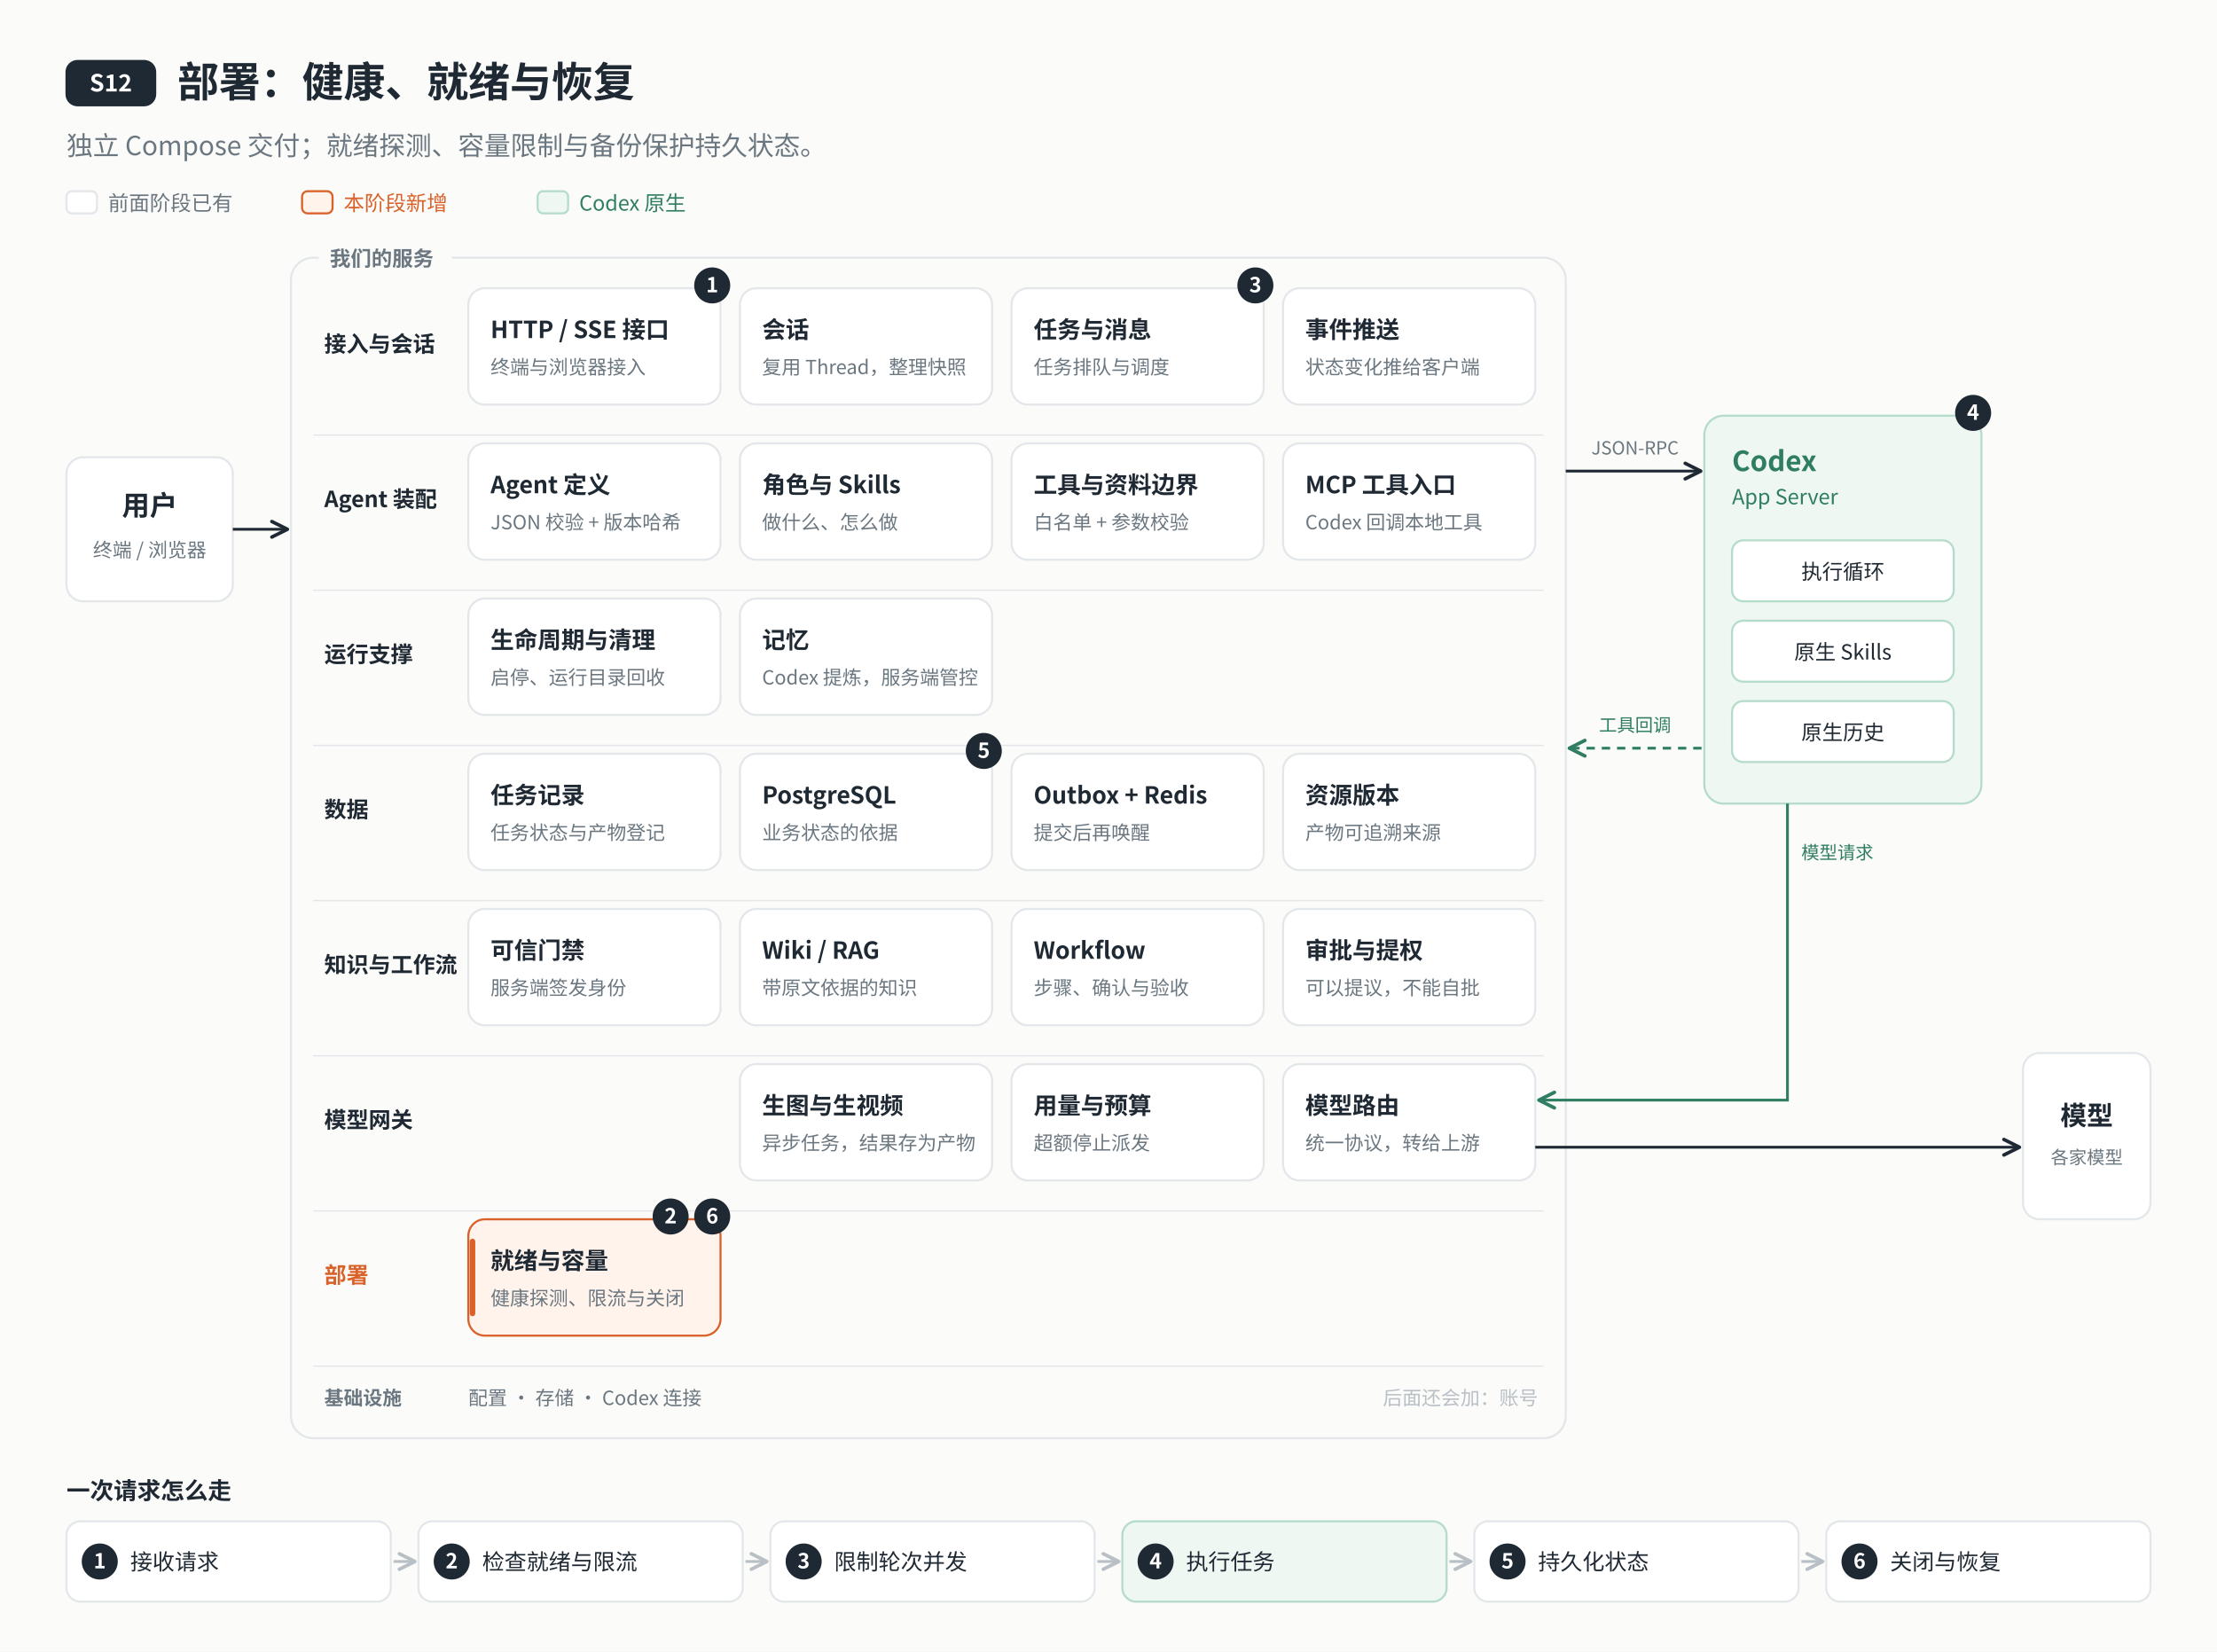
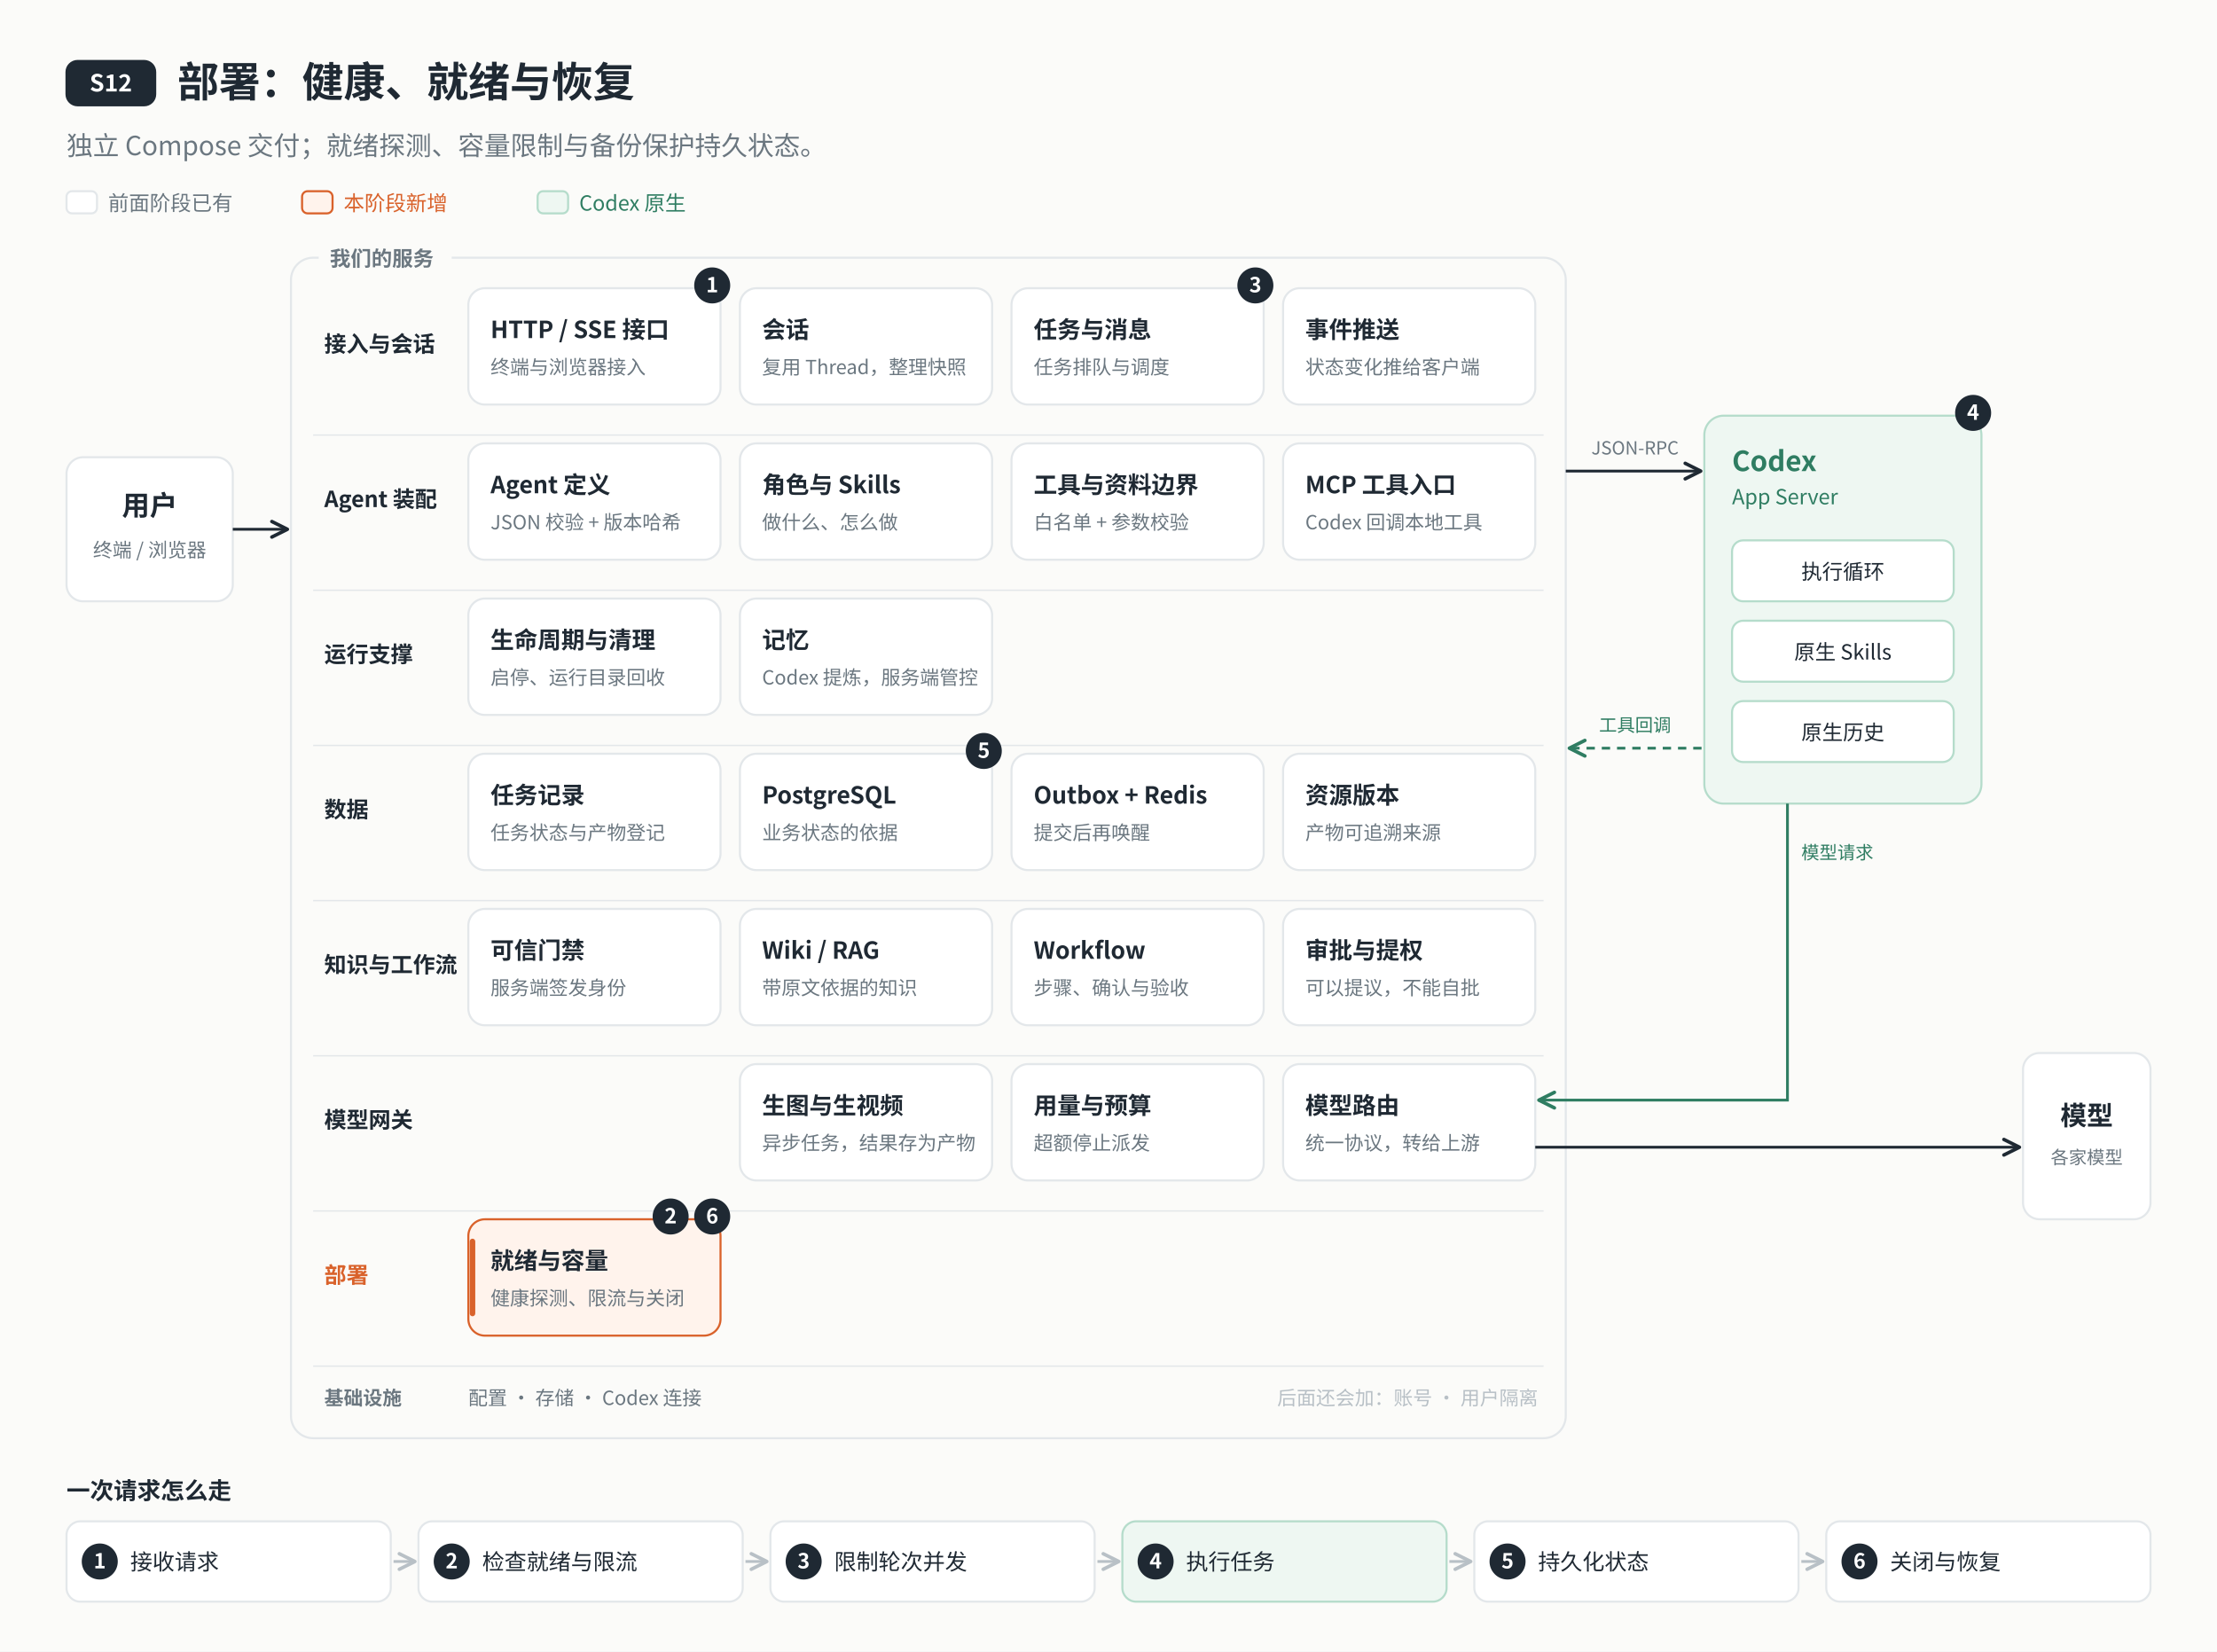
<svg xmlns="http://www.w3.org/2000/svg" width="1600" height="1192" viewBox="0 0 1600 1192" role="img" aria-labelledby="title desc">
  <defs>
    <marker id="mB8C0C6" viewBox="0 0 10 10" refX="8" refY="5" markerWidth="7" markerHeight="7" orient="auto-start-reverse">
      <path d="M1 1 L9 5 L1 9" fill="none" stroke="#B8C0C6" stroke-width="1.8" stroke-linecap="round" stroke-linejoin="round" />
    </marker>
    <marker id="m1F2933" viewBox="0 0 10 10" refX="8" refY="5" markerWidth="7" markerHeight="7" orient="auto-start-reverse">
      <path d="M1 1 L9 5 L1 9" fill="none" stroke="#1F2933" stroke-width="1.8" stroke-linecap="round" stroke-linejoin="round" />
    </marker>
    <marker id="m2F7D62" viewBox="0 0 10 10" refX="8" refY="5" markerWidth="7" markerHeight="7" orient="auto-start-reverse">
      <path d="M1 1 L9 5 L1 9" fill="none" stroke="#2F7D62" stroke-width="1.8" stroke-linecap="round" stroke-linejoin="round" />
    </marker>
  </defs>
  <g font-family="PingFang SC, Microsoft YaHei, Noto Sans CJK SC, sans-serif">
    <rect x="0" y="0" width="1600" height="1192" fill="#FBFBF9" />
    <rect x="48" y="44" width="64" height="32" rx="8" fill="#1F2933" stroke="#1F2933" stroke-width="1.5" />
    <text x="80" y="66" font-size="17" fill="#fff" font-weight="700" text-anchor="middle">S12</text>
    <text x="128" y="70" font-size="30" fill="#1F2933" font-weight="700" text-anchor="start">部署：健康、就绪与恢复</text>
    <text x="48" y="112" font-size="19" fill="#6B7780" font-weight="400" text-anchor="start">独立 Compose 交付；就绪探测、容量限制与备份保护持久状态。</text>
    <rect x="48" y="138" width="22" height="16" rx="4" fill="#FFFFFF" stroke="#E3E7EA" stroke-width="1.5" />
    <text x="78" y="152" font-size="15" fill="#6B7780" font-weight="400" text-anchor="start">前面阶段已有</text>
    <rect x="218" y="138" width="22" height="16" rx="4" fill="#FFF3EC" stroke="#D9622B" stroke-width="1.5" />
    <text x="248" y="152" font-size="15" fill="#D9622B" font-weight="400" text-anchor="start">本阶段新增</text>
    <rect x="388" y="138" width="22" height="16" rx="4" fill="#EEF7F2" stroke="#B5DCCB" stroke-width="1.5" />
    <text x="418" y="152" font-size="15" fill="#2F7D62" font-weight="400" text-anchor="start">Codex 原生</text>
    <rect x="48" y="330" width="120" height="104" rx="12" fill="#FFFFFF" stroke="#E3E7EA" stroke-width="1.5" />
    <text x="108" y="372" font-size="20" fill="#1F2933" font-weight="600" text-anchor="middle">用户</text>
    <text x="108" y="402" font-size="14" fill="#6B7780" font-weight="400" text-anchor="middle">终端 / 浏览器</text>
    <rect x="210" y="186" width="920" height="852" rx="16" fill="none" stroke="#E3E7EA" stroke-width="1.5" />
    <rect x="230" y="175" width="96" height="22" fill="#FBFBF9" />
    <text x="238" y="192" font-size="15" fill="#6B7780" font-weight="600" text-anchor="start">我们的服务</text>
    <text x="234" y="254" font-size="16" fill="#1F2933" font-weight="600" text-anchor="start">接入与会话</text>
    <rect x="338" y="208" width="182" height="84" rx="12" fill="#FFFFFF" stroke="#E3E7EA" stroke-width="1.5" />
    <text x="354" y="244" font-size="17" fill="#1F2933" font-weight="600" text-anchor="start">HTTP / SSE 接口</text>
    <text x="354" y="270" font-size="14" fill="#6B7780" font-weight="400" text-anchor="start">终端与浏览器接入</text>
    <rect x="534" y="208" width="182" height="84" rx="12" fill="#FFFFFF" stroke="#E3E7EA" stroke-width="1.5" />
    <text x="550" y="244" font-size="17" fill="#1F2933" font-weight="600" text-anchor="start">会话</text>
    <text x="550" y="270" font-size="14" fill="#6B7780" font-weight="400" text-anchor="start">复用 Thread，整理快照</text>
    <rect x="730" y="208" width="182" height="84" rx="12" fill="#FFFFFF" stroke="#E3E7EA" stroke-width="1.5" />
    <text x="746" y="244" font-size="17" fill="#1F2933" font-weight="600" text-anchor="start">任务与消息</text>
    <text x="746" y="270" font-size="14" fill="#6B7780" font-weight="400" text-anchor="start">任务排队与调度</text>
    <rect x="926" y="208" width="182" height="84" rx="12" fill="#FFFFFF" stroke="#E3E7EA" stroke-width="1.5" />
    <text x="942" y="244" font-size="17" fill="#1F2933" font-weight="600" text-anchor="start">事件推送</text>
    <text x="942" y="270" font-size="14" fill="#6B7780" font-weight="400" text-anchor="start">状态变化推给客户端</text>
    <text x="234" y="366" font-size="16" fill="#1F2933" font-weight="600" text-anchor="start">Agent 装配</text>
    <line x1="226" y1="314" x2="1114" y2="314" stroke="#E3E7EA" stroke-width="1" />
    <rect x="338" y="320" width="182" height="84" rx="12" fill="#FFFFFF" stroke="#E3E7EA" stroke-width="1.5" />
    <text x="354" y="356" font-size="17" fill="#1F2933" font-weight="600" text-anchor="start">Agent 定义</text>
    <text x="354" y="382" font-size="14" fill="#6B7780" font-weight="400" text-anchor="start">JSON 校验 + 版本哈希</text>
    <rect x="534" y="320" width="182" height="84" rx="12" fill="#FFFFFF" stroke="#E3E7EA" stroke-width="1.5" />
    <text x="550" y="356" font-size="17" fill="#1F2933" font-weight="600" text-anchor="start">角色与 Skills</text>
    <text x="550" y="382" font-size="14" fill="#6B7780" font-weight="400" text-anchor="start">做什么、怎么做</text>
    <rect x="730" y="320" width="182" height="84" rx="12" fill="#FFFFFF" stroke="#E3E7EA" stroke-width="1.5" />
    <text x="746" y="356" font-size="17" fill="#1F2933" font-weight="600" text-anchor="start">工具与资料边界</text>
    <text x="746" y="382" font-size="14" fill="#6B7780" font-weight="400" text-anchor="start">白名单 + 参数校验</text>
    <rect x="926" y="320" width="182" height="84" rx="12" fill="#FFFFFF" stroke="#E3E7EA" stroke-width="1.5" />
    <text x="942" y="356" font-size="17" fill="#1F2933" font-weight="600" text-anchor="start">MCP 工具入口</text>
    <text x="942" y="382" font-size="14" fill="#6B7780" font-weight="400" text-anchor="start">Codex 回调本地工具</text>
    <text x="234" y="478" font-size="16" fill="#1F2933" font-weight="600" text-anchor="start">运行支撑</text>
    <line x1="226" y1="426" x2="1114" y2="426" stroke="#E3E7EA" stroke-width="1" />
    <rect x="338" y="432" width="182" height="84" rx="12" fill="#FFFFFF" stroke="#E3E7EA" stroke-width="1.5" />
    <text x="354" y="468" font-size="17" fill="#1F2933" font-weight="600" text-anchor="start">生命周期与清理</text>
    <text x="354" y="494" font-size="14" fill="#6B7780" font-weight="400" text-anchor="start">启停、运行目录回收</text>
    <rect x="534" y="432" width="182" height="84" rx="12" fill="#FFFFFF" stroke="#E3E7EA" stroke-width="1.5" />
    <text x="550" y="468" font-size="17" fill="#1F2933" font-weight="600" text-anchor="start">记忆</text>
    <text x="550" y="494" font-size="14" fill="#6B7780" font-weight="400" text-anchor="start">Codex 提炼，服务端管控</text>
    <text x="234" y="590" font-size="16" fill="#1F2933" font-weight="600" text-anchor="start">数据</text>
    <line x1="226" y1="538" x2="1114" y2="538" stroke="#E3E7EA" stroke-width="1" />
    <rect x="338" y="544" width="182" height="84" rx="12" fill="#FFFFFF" stroke="#E3E7EA" stroke-width="1.5" />
    <text x="354" y="580" font-size="17" fill="#1F2933" font-weight="600" text-anchor="start">任务记录</text>
    <text x="354" y="606" font-size="14" fill="#6B7780" font-weight="400" text-anchor="start">任务状态与产物登记</text>
    <rect x="534" y="544" width="182" height="84" rx="12" fill="#FFFFFF" stroke="#E3E7EA" stroke-width="1.5" />
    <text x="550" y="580" font-size="17" fill="#1F2933" font-weight="600" text-anchor="start">PostgreSQL</text>
    <text x="550" y="606" font-size="14" fill="#6B7780" font-weight="400" text-anchor="start">业务状态的依据</text>
    <rect x="730" y="544" width="182" height="84" rx="12" fill="#FFFFFF" stroke="#E3E7EA" stroke-width="1.5" />
    <text x="746" y="580" font-size="17" fill="#1F2933" font-weight="600" text-anchor="start">Outbox + Redis</text>
    <text x="746" y="606" font-size="14" fill="#6B7780" font-weight="400" text-anchor="start">提交后再唤醒</text>
    <rect x="926" y="544" width="182" height="84" rx="12" fill="#FFFFFF" stroke="#E3E7EA" stroke-width="1.5" />
    <text x="942" y="580" font-size="17" fill="#1F2933" font-weight="600" text-anchor="start">资源版本</text>
    <text x="942" y="606" font-size="14" fill="#6B7780" font-weight="400" text-anchor="start">产物可追溯来源</text>
    <text x="234" y="702" font-size="16" fill="#1F2933" font-weight="600" text-anchor="start">知识与工作流</text>
    <line x1="226" y1="650" x2="1114" y2="650" stroke="#E3E7EA" stroke-width="1" />
    <rect x="338" y="656" width="182" height="84" rx="12" fill="#FFFFFF" stroke="#E3E7EA" stroke-width="1.5" />
    <text x="354" y="692" font-size="17" fill="#1F2933" font-weight="600" text-anchor="start">可信门禁</text>
    <text x="354" y="718" font-size="14" fill="#6B7780" font-weight="400" text-anchor="start">服务端签发身份</text>
    <rect x="534" y="656" width="182" height="84" rx="12" fill="#FFFFFF" stroke="#E3E7EA" stroke-width="1.5" />
    <text x="550" y="692" font-size="17" fill="#1F2933" font-weight="600" text-anchor="start">Wiki / RAG</text>
    <text x="550" y="718" font-size="14" fill="#6B7780" font-weight="400" text-anchor="start">带原文依据的知识</text>
    <rect x="730" y="656" width="182" height="84" rx="12" fill="#FFFFFF" stroke="#E3E7EA" stroke-width="1.5" />
    <text x="746" y="692" font-size="17" fill="#1F2933" font-weight="600" text-anchor="start">Workflow</text>
    <text x="746" y="718" font-size="14" fill="#6B7780" font-weight="400" text-anchor="start">步骤、确认与验收</text>
    <rect x="926" y="656" width="182" height="84" rx="12" fill="#FFFFFF" stroke="#E3E7EA" stroke-width="1.5" />
    <text x="942" y="692" font-size="17" fill="#1F2933" font-weight="600" text-anchor="start">审批与提权</text>
    <text x="942" y="718" font-size="14" fill="#6B7780" font-weight="400" text-anchor="start">可以提议，不能自批</text>
    <text x="234" y="814" font-size="16" fill="#1F2933" font-weight="600" text-anchor="start">模型网关</text>
    <line x1="226" y1="762" x2="1114" y2="762" stroke="#E3E7EA" stroke-width="1" />
    <rect x="534" y="768" width="182" height="84" rx="12" fill="#FFFFFF" stroke="#E3E7EA" stroke-width="1.5" />
    <text x="550" y="804" font-size="17" fill="#1F2933" font-weight="600" text-anchor="start">生图与生视频</text>
    <text x="550" y="830" font-size="14" fill="#6B7780" font-weight="400" text-anchor="start">异步任务，结果存为产物</text>
    <rect x="730" y="768" width="182" height="84" rx="12" fill="#FFFFFF" stroke="#E3E7EA" stroke-width="1.5" />
    <text x="746" y="804" font-size="17" fill="#1F2933" font-weight="600" text-anchor="start">用量与预算</text>
    <text x="746" y="830" font-size="14" fill="#6B7780" font-weight="400" text-anchor="start">超额停止派发</text>
    <rect x="926" y="768" width="182" height="84" rx="12" fill="#FFFFFF" stroke="#E3E7EA" stroke-width="1.5" />
    <text x="942" y="804" font-size="17" fill="#1F2933" font-weight="600" text-anchor="start">模型路由</text>
    <text x="942" y="830" font-size="14" fill="#6B7780" font-weight="400" text-anchor="start">统一协议，转给上游</text>
    <text x="234" y="926" font-size="16" fill="#D9622B" font-weight="600" text-anchor="start">部署</text>
    <line x1="226" y1="874" x2="1114" y2="874" stroke="#E3E7EA" stroke-width="1" />
    <rect x="338" y="880" width="182" height="84" rx="12" fill="#FFF3EC" stroke="#D9622B" stroke-width="1.5" />
    <rect x="339" y="894" width="4" height="56" rx="2" fill="#D9622B" />
    <text x="354" y="916" font-size="17" fill="#1F2933" font-weight="600" text-anchor="start">就绪与容量</text>
    <text x="354" y="942" font-size="14" fill="#6B7780" font-weight="400" text-anchor="start">健康探测、限流与关闭</text>
    <line x1="226" y1="986" x2="1114" y2="986" stroke="#E3E7EA" stroke-width="1" />
    <text x="234" y="1014" font-size="14" fill="#6B7780" font-weight="600" text-anchor="start">基础设施</text>
    <text x="338" y="1014" font-size="14" fill="#6B7780" font-weight="400" text-anchor="start">配置 · 存储 · Codex 连接</text>
-     <text x="1110" y="1014" font-size="14" fill="#B8C0C6" font-weight="400" text-anchor="end">后面还会加：账号</text>
+     <text x="1110" y="1014" font-size="14" fill="#B8C0C6" font-weight="400" text-anchor="end">后面还会加：账号 · 用户隔离</text>
    <rect x="1230" y="300" width="200" height="280" rx="14" fill="#EEF7F2" stroke="#B5DCCB" stroke-width="1.5" />
    <text x="1250" y="340" font-size="20" fill="#2F7D62" font-weight="700" text-anchor="start">Codex</text>
    <text x="1250" y="364" font-size="15" fill="#2F7D62" font-weight="400" text-anchor="start">App Server</text>
    <rect x="1250" y="390" width="160" height="44" rx="8" fill="#FFFFFF" stroke="#B5DCCB" stroke-width="1.5" />
    <text x="1330" y="418" font-size="15" fill="#1F2933" font-weight="500" text-anchor="middle">执行循环</text>
    <rect x="1250" y="448" width="160" height="44" rx="8" fill="#FFFFFF" stroke="#B5DCCB" stroke-width="1.5" />
    <text x="1330" y="476" font-size="15" fill="#1F2933" font-weight="500" text-anchor="middle">原生 Skills</text>
    <rect x="1250" y="506" width="160" height="44" rx="8" fill="#FFFFFF" stroke="#B5DCCB" stroke-width="1.5" />
    <text x="1330" y="534" font-size="15" fill="#1F2933" font-weight="500" text-anchor="middle">原生历史</text>
    <rect x="1460" y="760" width="92" height="120" rx="12" fill="#FFFFFF" stroke="#E3E7EA" stroke-width="1.5" />
    <text x="1506" y="812" font-size="19" fill="#1F2933" font-weight="600" text-anchor="middle">模型</text>
    <text x="1506" y="840" font-size="13" fill="#6B7780" font-weight="400" text-anchor="middle">各家模型</text>
    <path d="M168,382 L206,382" fill="none" stroke="#1F2933" stroke-width="2" marker-end="url(#m1F2933)" />
    <path d="M1130,340 L1226,340" fill="none" stroke="#1F2933" stroke-width="2" marker-end="url(#m1F2933)" />
    <text x="1180" y="328" font-size="13" fill="#6B7780" font-weight="500" text-anchor="middle">JSON-RPC</text>
    <path d="M1228,540 L1134,540" fill="none" stroke="#2F7D62" stroke-width="2" stroke-dasharray="6 5" marker-end="url(#m2F7D62)" />
    <text x="1180" y="528" font-size="13" fill="#2F7D62" font-weight="500" text-anchor="middle">工具回调</text>
    <path d="M1290,580 L1290,794 L1112,794" fill="none" stroke="#2F7D62" stroke-width="2" marker-end="url(#m2F7D62)" />
    <text x="1300" y="620" font-size="13" fill="#2F7D62" font-weight="500" text-anchor="start">模型请求</text>
    <path d="M1108,828 L1456,828" fill="none" stroke="#1F2933" stroke-width="2" marker-end="url(#m1F2933)" />
    <circle cx="514" cy="206" r="13" fill="#1F2933" />
    <text x="514" y="211" font-size="15" fill="#fff" font-weight="700" text-anchor="middle">1</text>
    <circle cx="484" cy="878" r="13" fill="#1F2933" />
    <text x="484" y="883" font-size="15" fill="#fff" font-weight="700" text-anchor="middle">2</text>
    <circle cx="514" cy="878" r="13" fill="#1F2933" />
    <text x="514" y="883" font-size="15" fill="#fff" font-weight="700" text-anchor="middle">6</text>
    <circle cx="906" cy="206" r="13" fill="#1F2933" />
    <text x="906" y="211" font-size="15" fill="#fff" font-weight="700" text-anchor="middle">3</text>
    <circle cx="1424" cy="298" r="13" fill="#1F2933" />
    <text x="1424" y="303" font-size="15" fill="#fff" font-weight="700" text-anchor="middle">4</text>
    <circle cx="710" cy="542" r="13" fill="#1F2933" />
    <text x="710" y="547" font-size="15" fill="#fff" font-weight="700" text-anchor="middle">5</text>
    <text x="48" y="1082" font-size="17" fill="#1F2933" font-weight="700" text-anchor="start">一次请求怎么走</text>
    <rect x="48" y="1098" width="234" height="58" rx="10" fill="#FFFFFF" stroke="#E3E7EA" stroke-width="1.5" />
    <circle cx="72" cy="1127" r="13" fill="#1F2933" />
    <text x="72" y="1132" font-size="15" fill="#fff" font-weight="700" text-anchor="middle">1</text>
    <text x="94" y="1133" font-size="16" fill="#1F2933" font-weight="500" text-anchor="start">接收请求</text>
    <path d="M284,1127 L298,1127" fill="none" stroke="#B8C0C6" stroke-width="2" marker-end="url(#mB8C0C6)" />
    <rect x="302" y="1098" width="234" height="58" rx="10" fill="#FFFFFF" stroke="#E3E7EA" stroke-width="1.5" />
    <circle cx="326" cy="1127" r="13" fill="#1F2933" />
    <text x="326" y="1132" font-size="15" fill="#fff" font-weight="700" text-anchor="middle">2</text>
    <text x="348" y="1133" font-size="16" fill="#1F2933" font-weight="500" text-anchor="start">检查就绪与限流</text>
    <path d="M538,1127 L552,1127" fill="none" stroke="#B8C0C6" stroke-width="2" marker-end="url(#mB8C0C6)" />
    <rect x="556" y="1098" width="234" height="58" rx="10" fill="#FFFFFF" stroke="#E3E7EA" stroke-width="1.5" />
    <circle cx="580" cy="1127" r="13" fill="#1F2933" />
    <text x="580" y="1132" font-size="15" fill="#fff" font-weight="700" text-anchor="middle">3</text>
    <text x="602" y="1133" font-size="16" fill="#1F2933" font-weight="500" text-anchor="start">限制轮次并发</text>
    <path d="M792,1127 L806,1127" fill="none" stroke="#B8C0C6" stroke-width="2" marker-end="url(#mB8C0C6)" />
    <rect x="810" y="1098" width="234" height="58" rx="10" fill="#EEF7F2" stroke="#B5DCCB" stroke-width="1.5" />
    <circle cx="834" cy="1127" r="13" fill="#1F2933" />
    <text x="834" y="1132" font-size="15" fill="#fff" font-weight="700" text-anchor="middle">4</text>
    <text x="856" y="1133" font-size="16" fill="#1F2933" font-weight="500" text-anchor="start">执行任务</text>
    <path d="M1046,1127 L1060,1127" fill="none" stroke="#B8C0C6" stroke-width="2" marker-end="url(#mB8C0C6)" />
    <rect x="1064" y="1098" width="234" height="58" rx="10" fill="#FFFFFF" stroke="#E3E7EA" stroke-width="1.5" />
    <circle cx="1088" cy="1127" r="13" fill="#1F2933" />
    <text x="1088" y="1132" font-size="15" fill="#fff" font-weight="700" text-anchor="middle">5</text>
    <text x="1110" y="1133" font-size="16" fill="#1F2933" font-weight="500" text-anchor="start">持久化状态</text>
    <path d="M1300,1127 L1314,1127" fill="none" stroke="#B8C0C6" stroke-width="2" marker-end="url(#mB8C0C6)" />
    <rect x="1318" y="1098" width="234" height="58" rx="10" fill="#FFFFFF" stroke="#E3E7EA" stroke-width="1.5" />
    <circle cx="1342" cy="1127" r="13" fill="#1F2933" />
    <text x="1342" y="1132" font-size="15" fill="#fff" font-weight="700" text-anchor="middle">6</text>
    <text x="1364" y="1133" font-size="16" fill="#1F2933" font-weight="500" text-anchor="start">关闭与恢复</text>
  </g>
</svg>
